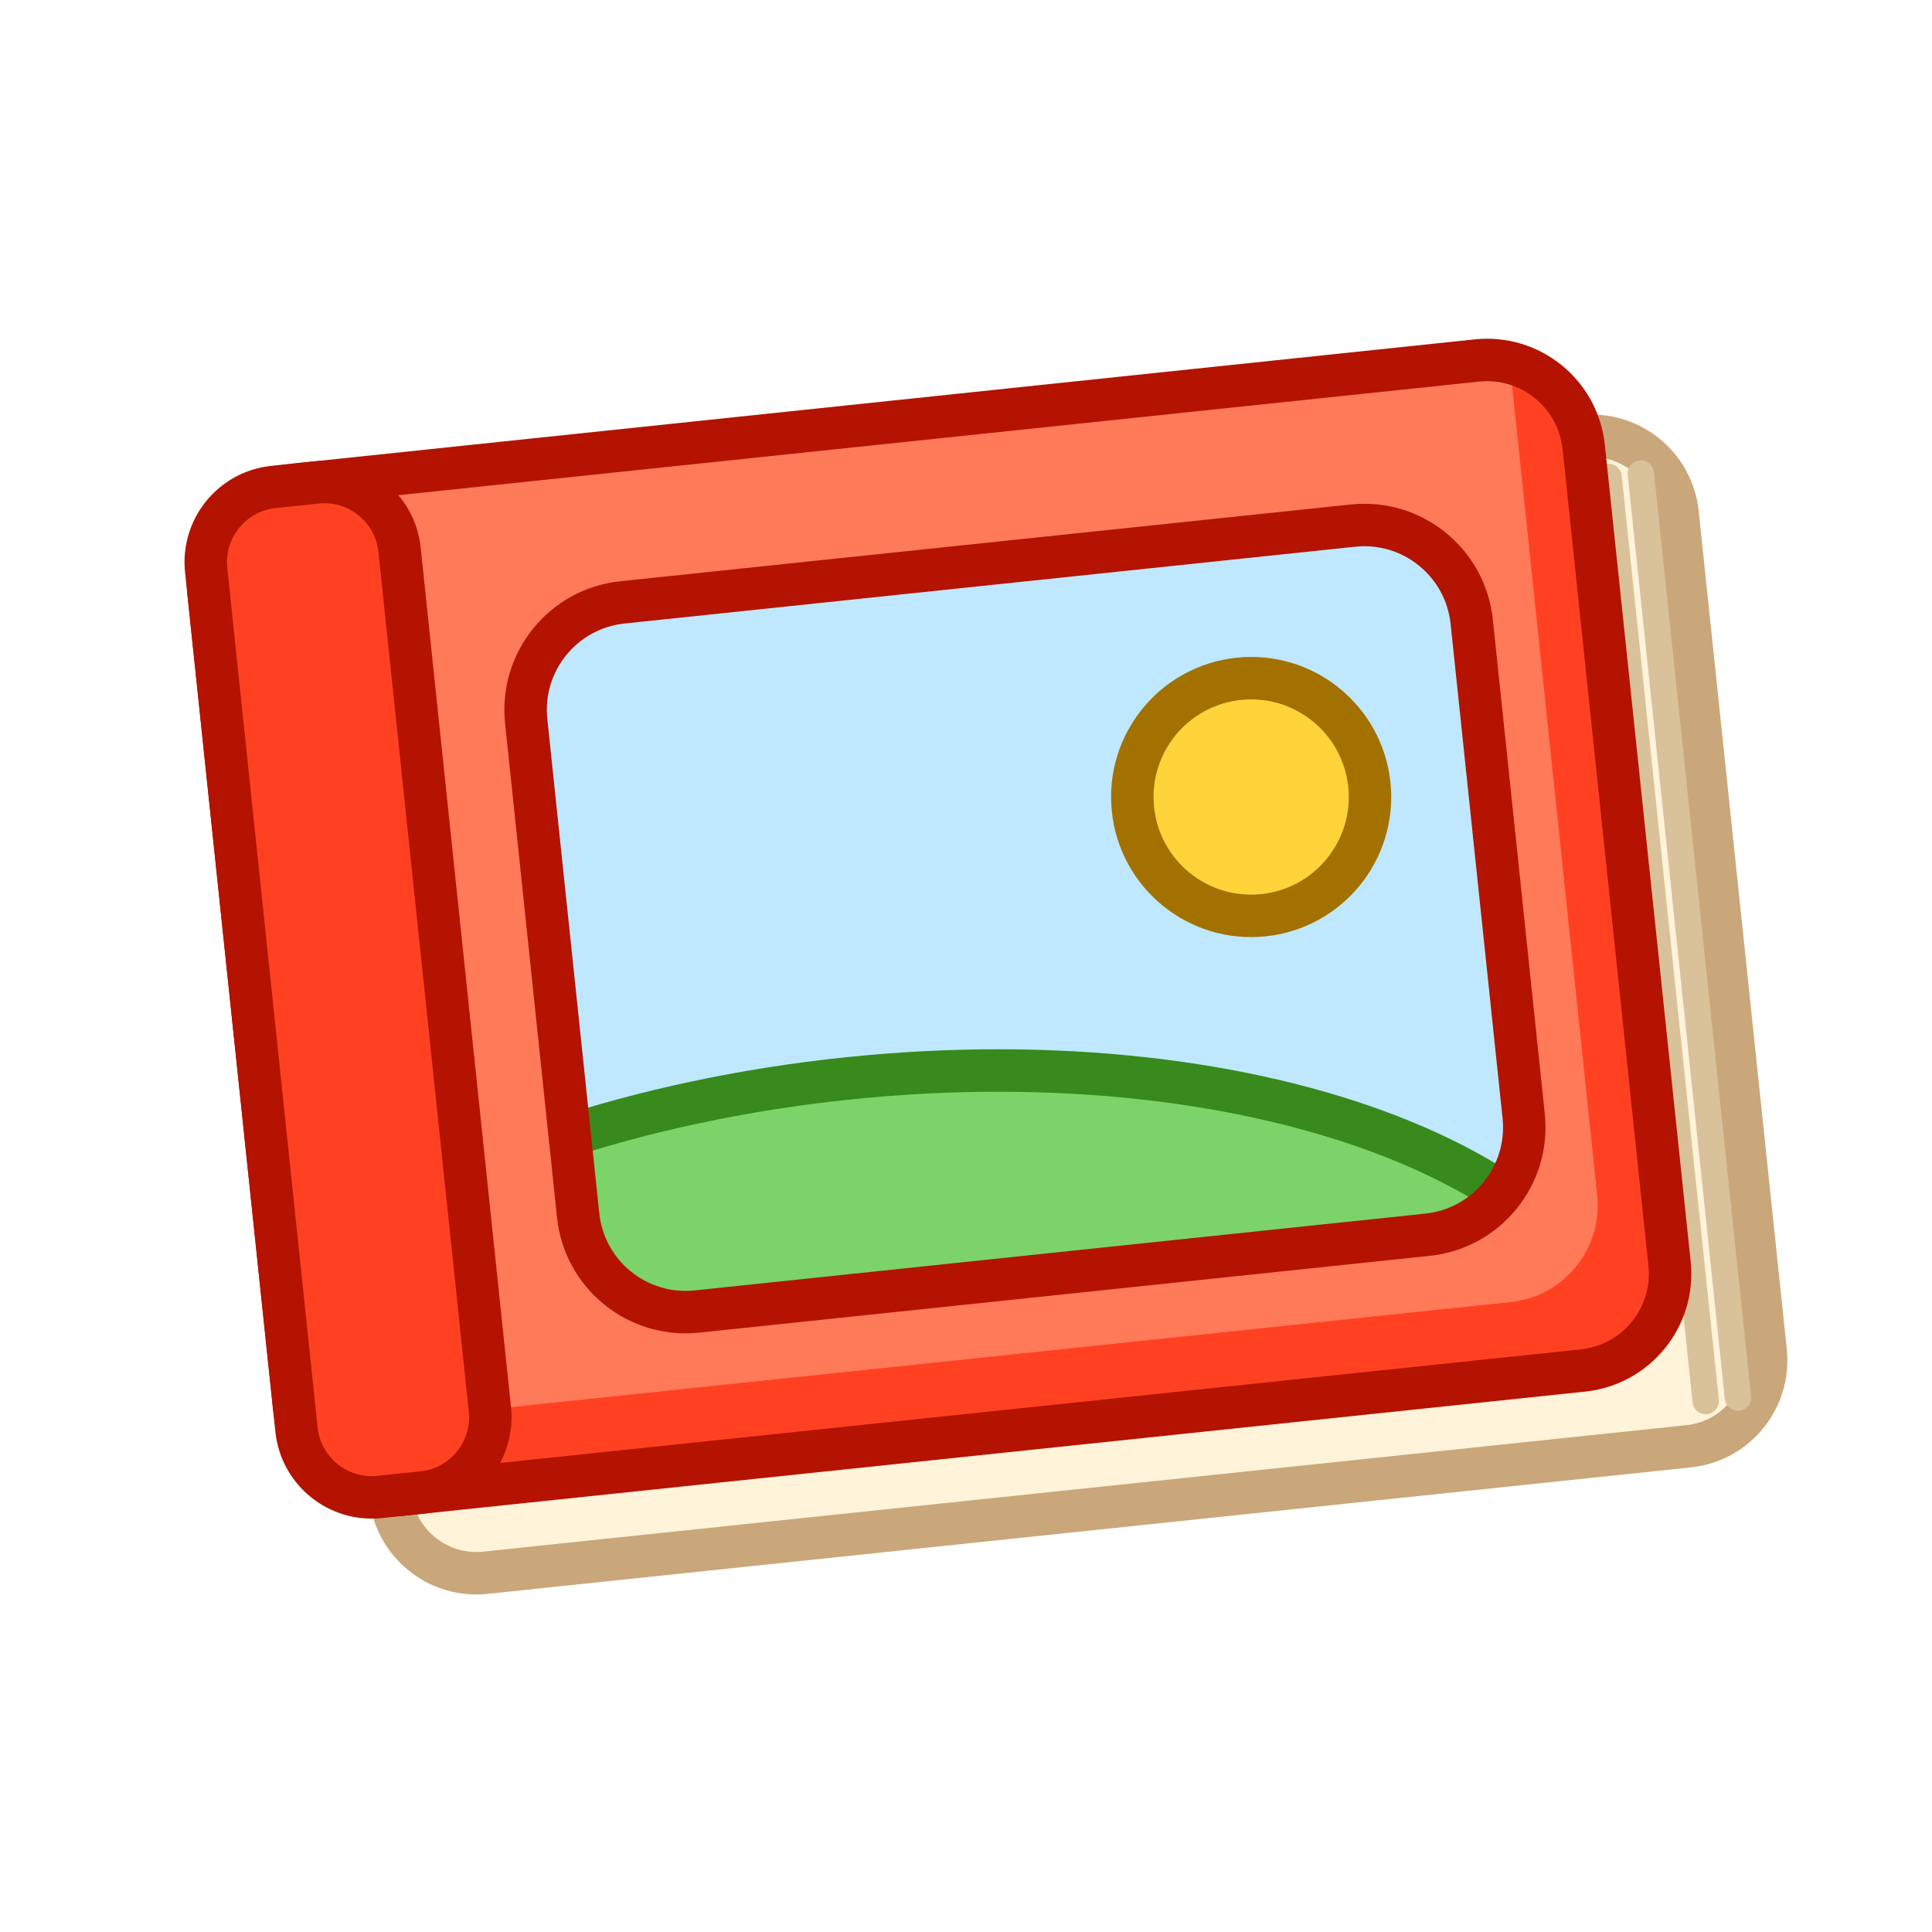
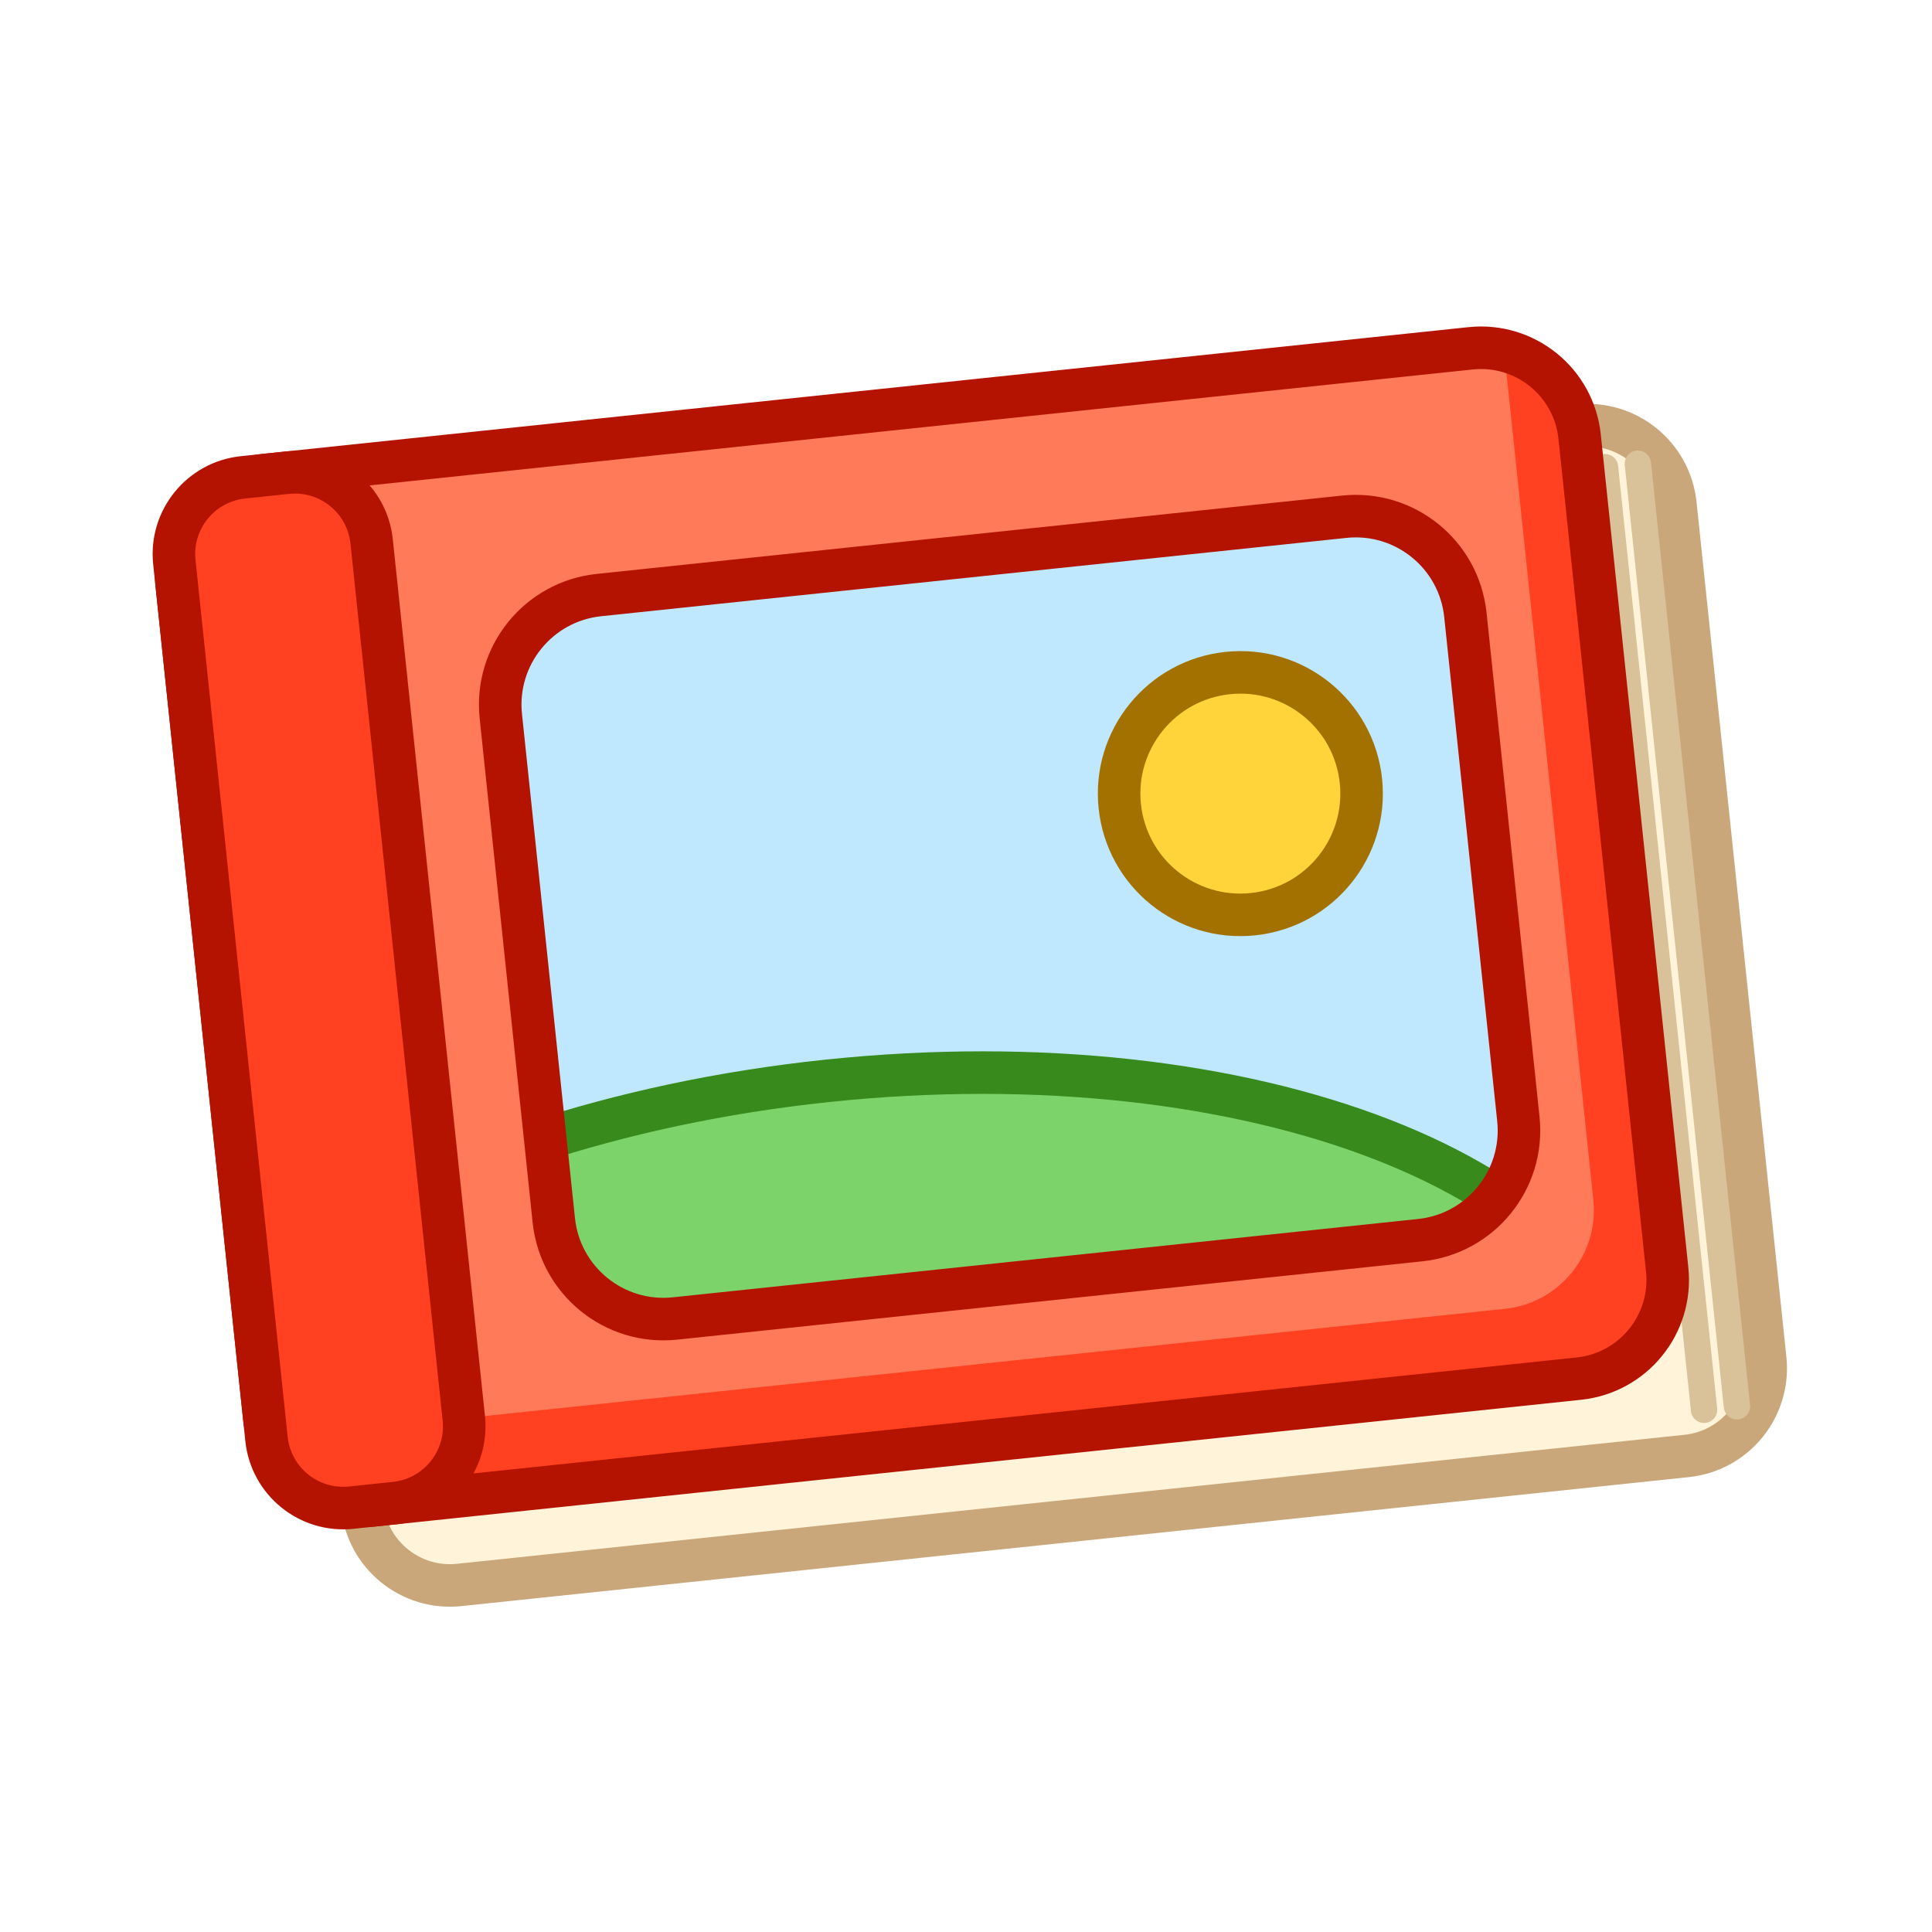
<svg xmlns="http://www.w3.org/2000/svg" viewBox="0 0 200 200" width="200" height="200">
  <defs>
    <clipPath id="ccf2021f91">
      <path d="M-59,-52 H51 A9,9 0 0 1 60,-43 V33 A9,9 0 0 1 51,42 H-59 A9,9 0 0 1 -68,33 V-43 A9,9 0 0 1 -59,-52Z" />
    </clipPath>
    <clipPath id="cd0d944408">
      <path d="M-30,-38 H38 A10,10 0 0 1 48,-28 V18 A10,10 0 0 1 38,28 H-30 A10,10 0 0 1 -40,18 V-28 A10,10 0 0 1 -30,-38Z" />
    </clipPath>
  </defs>
-   <g transform="translate(100 100) scale(1.1184 1.1184) translate(2 1)">
+   <g transform="translate(100 100) scale(1.1409 1.1409) translate(0.5 1)">
    <g transform="rotate(-6)">
      <path d="M-52,-44 H60 A8,8 0 0 1 68,-36 V42 A8,8 0 0 1 60,50 H-52 A8,8 0 0 1 -60,42 V-36 A8,8 0 0 1 -52,-44Z" fill="#FFF3D9" />
-       <path d="M-52,-44 H60 A8,8 0 0 1 68,-36 V42 A8,8 0 0 1 60,50 H-52 A8,8 0 0 1 -60,42 V-36 A8,8 0 0 1 -52,-44Z" fill="none" stroke="#C9A77A" stroke-width="3.93" stroke-linejoin="round" />
-       <path d="M62,-40 L62,46" fill="none" stroke="#D9C19A" stroke-width="2.44" stroke-linecap="round" stroke-linejoin="round" />
-       <path d="M65,-40 L65,46" fill="none" stroke="#D9C19A" stroke-width="2.44" stroke-linecap="round" stroke-linejoin="round" />
+       <path d="M-52,-44 H60 A8,8 0 0 1 68,-36 V42 A8,8 0 0 1 60,50 H-52 A8,8 0 0 1 -60,42 V-36 A8,8 0 0 1 -52,-44Z" fill="none" stroke="#C9A77A" stroke-width="3.86" stroke-linejoin="round" />
+       <path d="M62,-40 L62,46" fill="none" stroke="#D9C19A" stroke-width="2.39" stroke-linecap="round" stroke-linejoin="round" />
+       <path d="M65,-40 L65,46" fill="none" stroke="#D9C19A" stroke-width="2.39" stroke-linecap="round" stroke-linejoin="round" />
      <path d="M-59,-52 H51 A9,9 0 0 1 60,-43 V33 A9,9 0 0 1 51,42 H-59 A9,9 0 0 1 -68,33 V-43 A9,9 0 0 1 -59,-52Z" fill="#FF4122" />
      <g clip-path="url(#ccf2021f91)">
        <path d="M-59,-52 H51 A9,9 0 0 1 60,-43 V33 A9,9 0 0 1 51,42 H-59 A9,9 0 0 1 -68,33 V-43 A9,9 0 0 1 -59,-52Z" fill="#FF7A59" transform="translate(-6 -7)" />
      </g>
-       <path d="M-59,-52 H51 A9,9 0 0 1 60,-43 V33 A9,9 0 0 1 51,42 H-59 A9,9 0 0 1 -68,33 V-43 A9,9 0 0 1 -59,-52Z" fill="none" stroke="#B31300" stroke-width="3.93" stroke-linejoin="round" />
+       <path d="M-59,-52 H51 A9,9 0 0 1 60,-43 V33 A9,9 0 0 1 51,42 H-59 A9,9 0 0 1 -68,33 V-43 A9,9 0 0 1 -59,-52Z" fill="none" stroke="#B31300" stroke-width="3.86" stroke-linejoin="round" />
      <path d="M-61,-52 H-57 A7,7 0 0 1 -50,-45 V35 A7,7 0 0 1 -57,42 H-61 A7,7 0 0 1 -68,35 V-45 A7,7 0 0 1 -61,-52Z" fill="#FF4122" />
-       <path d="M-61,-52 H-57 A7,7 0 0 1 -50,-45 V35 A7,7 0 0 1 -57,42 H-61 A7,7 0 0 1 -68,35 V-45 A7,7 0 0 1 -61,-52Z" fill="none" stroke="#B31300" stroke-width="3.93" stroke-linejoin="round" />
+       <path d="M-61,-52 H-57 A7,7 0 0 1 -50,-45 V35 A7,7 0 0 1 -57,42 H-61 A7,7 0 0 1 -68,35 V-45 A7,7 0 0 1 -61,-52Z" fill="none" stroke="#B31300" stroke-width="3.86" stroke-linejoin="round" />
      <path d="M-30,-38 H38 A10,10 0 0 1 48,-28 V18 A10,10 0 0 1 38,28 H-30 A10,10 0 0 1 -40,18 V-28 A10,10 0 0 1 -30,-38Z" fill="#BFE8FF" />
      <g clip-path="url(#cd0d944408)">
        <path d="M-84,44 A70,36 0 1 0 56,44 A70,36 0 1 0 -84,44Z" fill="#7BD36A" />
-         <path d="M-84,44 A70,36 0 1 0 56,44 A70,36 0 1 0 -84,44Z" fill="none" stroke="#378A1B" stroke-width="3.93" stroke-linejoin="round" />
+         <path d="M-84,44 A70,36 0 1 0 56,44 A70,36 0 1 0 -84,44Z" fill="none" stroke="#378A1B" stroke-width="3.86" stroke-linejoin="round" />
        <path d="M15,-14 A11,11 0 1 0 37,-14 A11,11 0 1 0 15,-14Z" fill="#FFD43B" />
-         <path d="M15,-14 A11,11 0 1 0 37,-14 A11,11 0 1 0 15,-14Z" fill="none" stroke="#A37100" stroke-width="3.93" stroke-linejoin="round" />
+         <path d="M15,-14 A11,11 0 1 0 37,-14 A11,11 0 1 0 15,-14Z" fill="none" stroke="#A37100" stroke-width="3.86" stroke-linejoin="round" />
      </g>
-       <path d="M-30,-38 H38 A10,10 0 0 1 48,-28 V18 A10,10 0 0 1 38,28 H-30 A10,10 0 0 1 -40,18 V-28 A10,10 0 0 1 -30,-38Z" fill="none" stroke="#B31300" stroke-width="3.93" stroke-linejoin="round" />
+       <path d="M-30,-38 H38 A10,10 0 0 1 48,-28 V18 A10,10 0 0 1 38,28 H-30 A10,10 0 0 1 -40,18 V-28 A10,10 0 0 1 -30,-38Z" fill="none" stroke="#B31300" stroke-width="3.86" stroke-linejoin="round" />
    </g>
  </g>
</svg>
